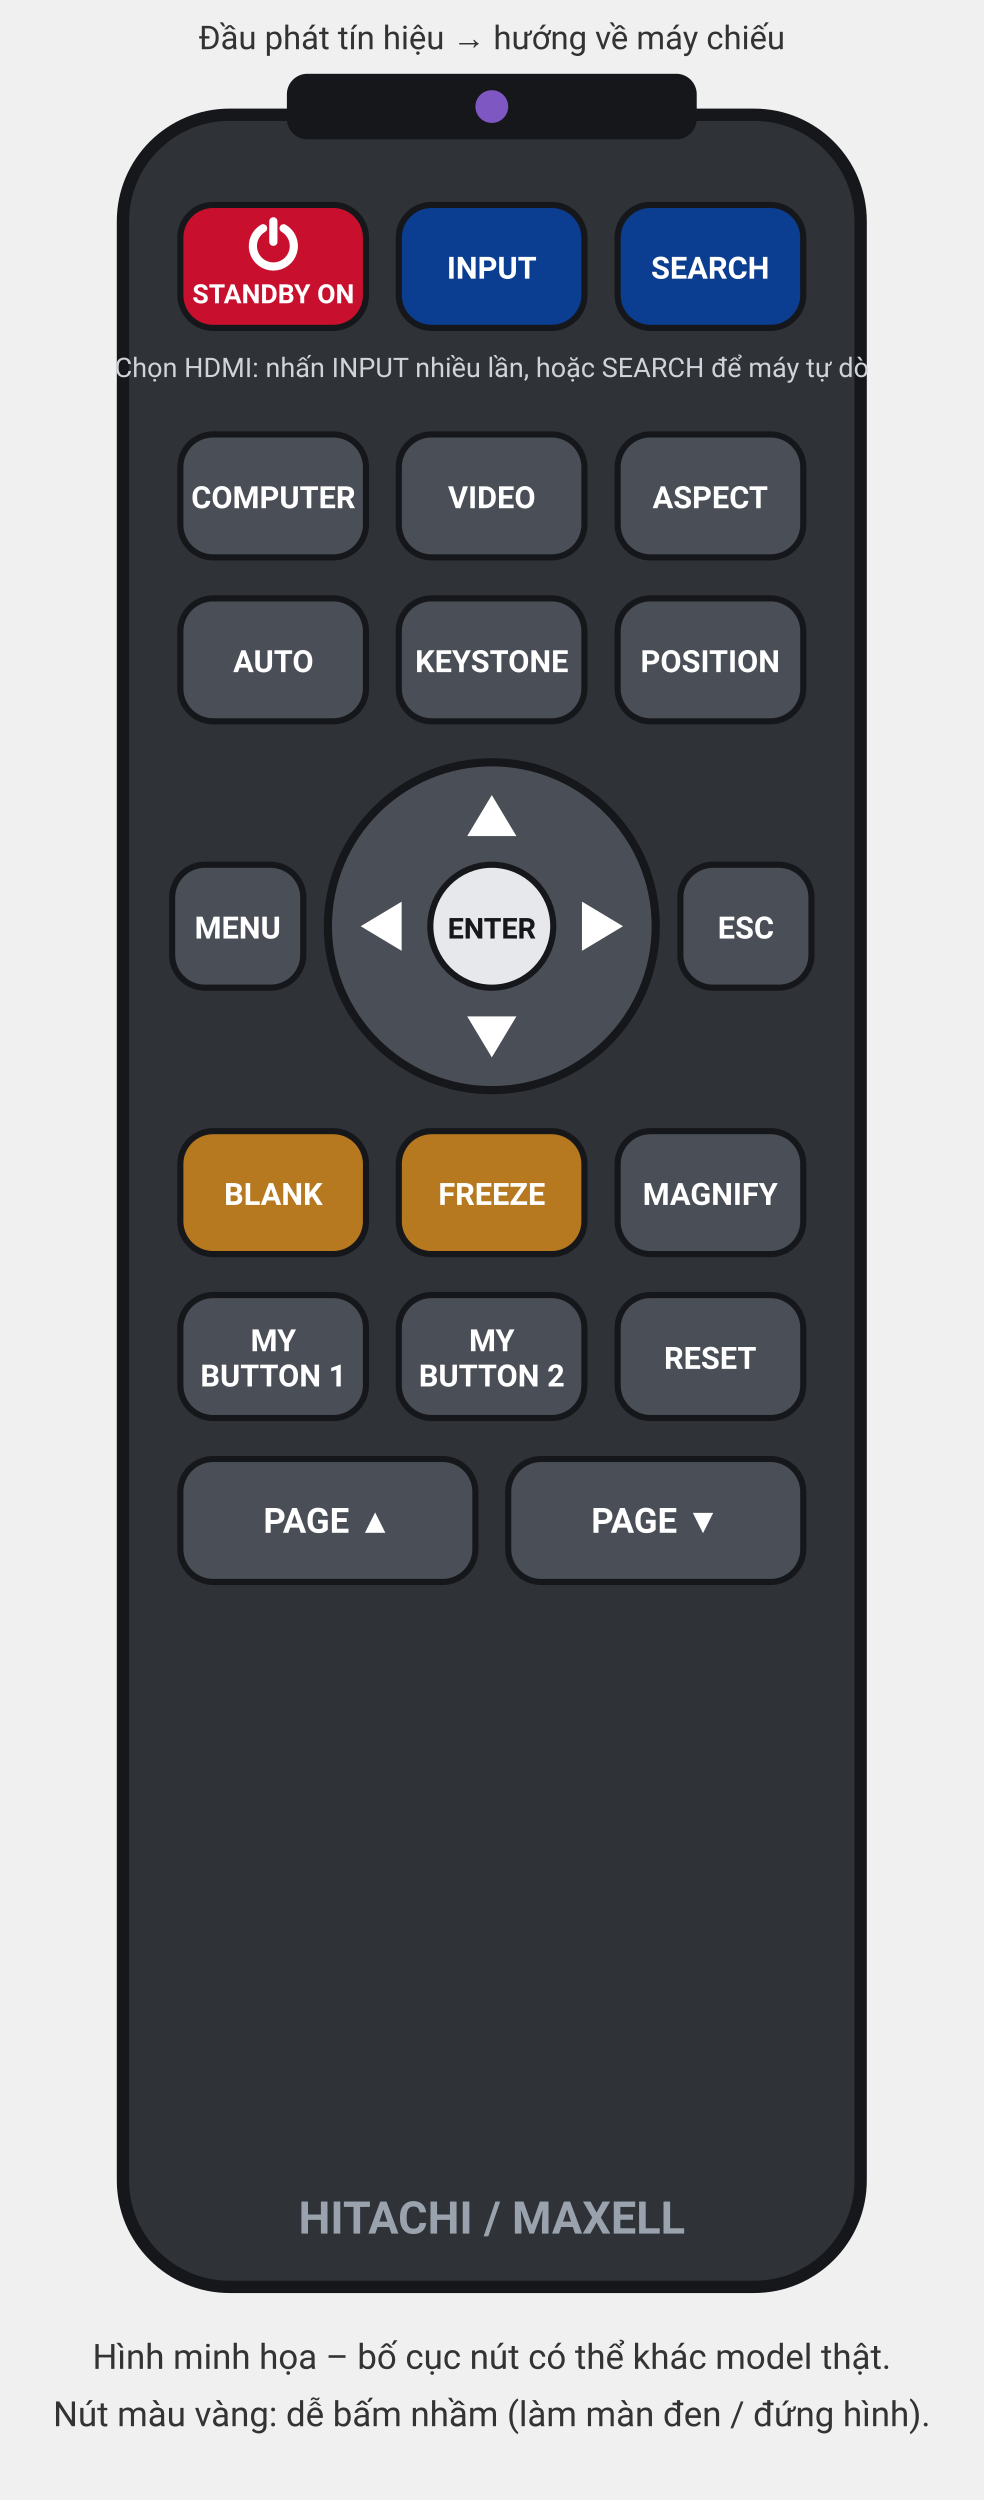
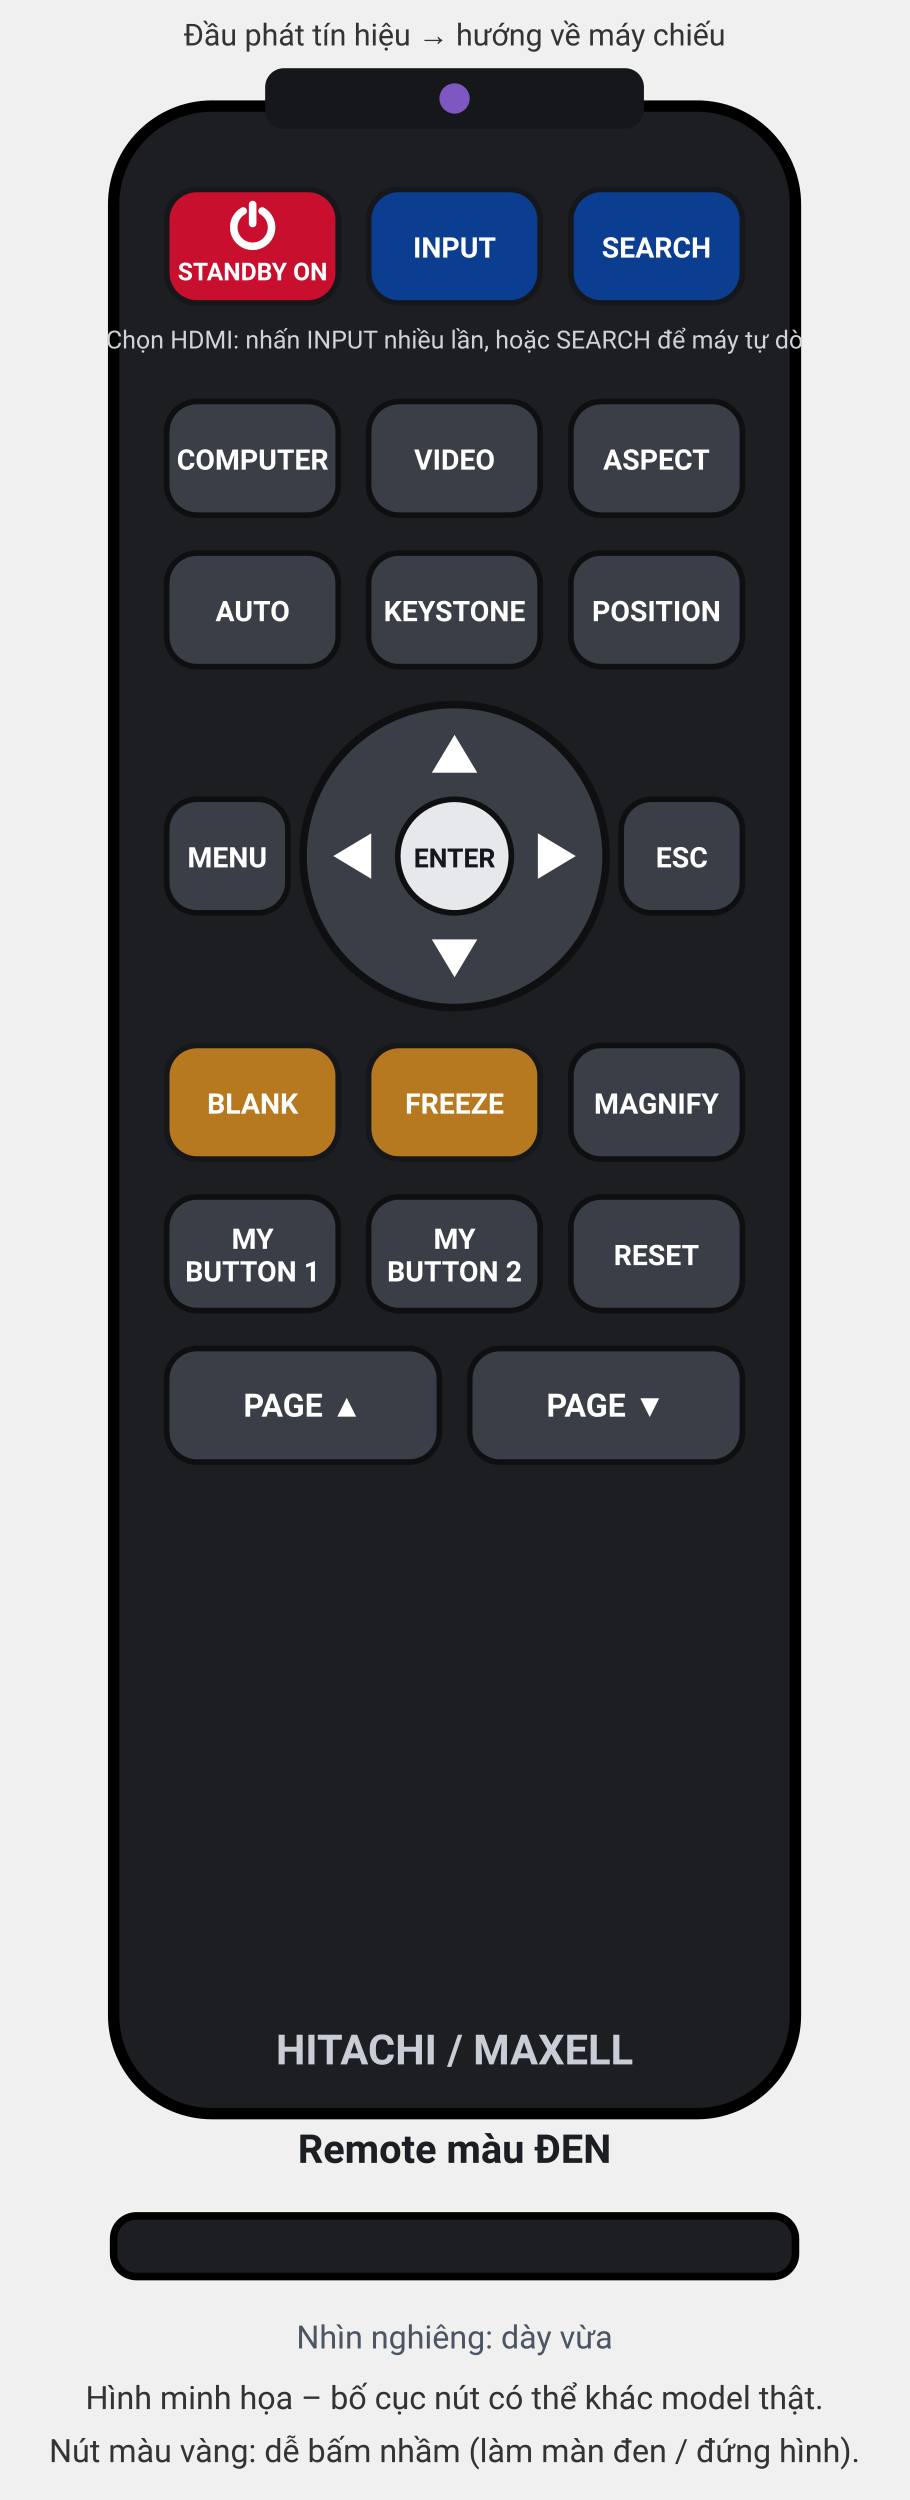
- <svg xmlns="http://www.w3.org/2000/svg" viewBox="0 0 240 610" width="240" height="610" role="img" aria-labelledby="title desc">
-   <rect x="30" y="28" width="180" height="530" rx="26" fill="#2f3237" stroke="#15171a" stroke-width="3" />
+ <svg xmlns="http://www.w3.org/2000/svg" viewBox="0 0 240 660" width="240" height="660" role="img" aria-labelledby="title desc">
+   <rect x="30.0" y="28" width="180" height="530" rx="26" fill="#1c1e22" stroke="#000000" stroke-width="3" />
  <rect x="70" y="18" width="100" height="16" rx="5" fill="#15171a" />
  <circle cx="120" cy="26" r="4" fill="#7e57c2" />
  <text x="120.0" y="12.0" font-family="system-ui, -apple-system, 'Segoe UI', Roboto, Arial, sans-serif" font-size="8" font-weight="400" fill="#333" text-anchor="middle">Đầu phát tín hiệu → hướng về máy chiếu</text>
  <rect x="44.0" y="50.0" width="45.3" height="30" rx="8" fill="#c8102e" stroke="#15171a" stroke-width="1.5" />
  <path d="M69.2 55.7 A5 5 0 1 1 64.2 55.7" fill="none" stroke="#ffffff" stroke-width="2" stroke-linecap="round" />
  <line x1="66.7" y1="54.0" x2="66.7" y2="59.0" stroke="#ffffff" stroke-width="2" stroke-linecap="round" />
  <text x="66.7" y="74.0" font-family="system-ui, -apple-system, 'Segoe UI', Roboto, Arial, sans-serif" font-size="6.5" font-weight="700" fill="#ffffff" text-anchor="middle">STANDBY ON</text>
  <rect x="97.3" y="50.0" width="45.3" height="30" rx="8" fill="#0b3d91" stroke="#15171a" stroke-width="1.5" />
  <text x="120.0" y="68.0" font-family="system-ui, -apple-system, 'Segoe UI', Roboto, Arial, sans-serif" font-size="7.5" font-weight="700" fill="#ffffff" text-anchor="middle">INPUT</text>
  <rect x="150.7" y="50.0" width="45.3" height="30" rx="8" fill="#0b3d91" stroke="#15171a" stroke-width="1.5" />
  <text x="173.3" y="68.0" font-family="system-ui, -apple-system, 'Segoe UI', Roboto, Arial, sans-serif" font-size="7.5" font-weight="700" fill="#ffffff" text-anchor="middle">SEARCH</text>
  <text x="120.0" y="92.0" font-family="system-ui, -apple-system, 'Segoe UI', Roboto, Arial, sans-serif" font-size="6.6" font-weight="400" fill="#d0d4da" text-anchor="middle">Chọn HDMI: nhấn INPUT nhiều lần, hoặc SEARCH để máy tự dò</text>
-   <rect x="44.0" y="106.0" width="45.3" height="30" rx="8" fill="#4a4f57" stroke="#15171a" stroke-width="1.5" />
+   <rect x="44.0" y="106.0" width="45.3" height="30" rx="8" fill="#3a3f47" stroke="#0e0f11" stroke-width="1.5" />
  <text x="66.7" y="124.0" font-family="system-ui, -apple-system, 'Segoe UI', Roboto, Arial, sans-serif" font-size="7.5" font-weight="700" fill="#ffffff" text-anchor="middle">COMPUTER</text>
-   <rect x="97.3" y="106.0" width="45.3" height="30" rx="8" fill="#4a4f57" stroke="#15171a" stroke-width="1.5" />
+   <rect x="97.3" y="106.0" width="45.3" height="30" rx="8" fill="#3a3f47" stroke="#0e0f11" stroke-width="1.5" />
  <text x="120.0" y="124.0" font-family="system-ui, -apple-system, 'Segoe UI', Roboto, Arial, sans-serif" font-size="7.5" font-weight="700" fill="#ffffff" text-anchor="middle">VIDEO</text>
-   <rect x="150.7" y="106.0" width="45.3" height="30" rx="8" fill="#4a4f57" stroke="#15171a" stroke-width="1.5" />
+   <rect x="150.7" y="106.0" width="45.3" height="30" rx="8" fill="#3a3f47" stroke="#0e0f11" stroke-width="1.5" />
  <text x="173.3" y="124.0" font-family="system-ui, -apple-system, 'Segoe UI', Roboto, Arial, sans-serif" font-size="7.5" font-weight="700" fill="#ffffff" text-anchor="middle">ASPECT</text>
-   <rect x="44.0" y="146.0" width="45.3" height="30" rx="8" fill="#4a4f57" stroke="#15171a" stroke-width="1.5" />
+   <rect x="44.0" y="146.0" width="45.3" height="30" rx="8" fill="#3a3f47" stroke="#0e0f11" stroke-width="1.5" />
  <text x="66.7" y="164.0" font-family="system-ui, -apple-system, 'Segoe UI', Roboto, Arial, sans-serif" font-size="7.5" font-weight="700" fill="#ffffff" text-anchor="middle">AUTO</text>
-   <rect x="97.3" y="146.0" width="45.3" height="30" rx="8" fill="#4a4f57" stroke="#15171a" stroke-width="1.5" />
+   <rect x="97.3" y="146.0" width="45.3" height="30" rx="8" fill="#3a3f47" stroke="#0e0f11" stroke-width="1.5" />
  <text x="120.0" y="164.0" font-family="system-ui, -apple-system, 'Segoe UI', Roboto, Arial, sans-serif" font-size="7.5" font-weight="700" fill="#ffffff" text-anchor="middle">KEYSTONE</text>
-   <rect x="150.7" y="146.0" width="45.3" height="30" rx="8" fill="#4a4f57" stroke="#15171a" stroke-width="1.5" />
+   <rect x="150.7" y="146.0" width="45.3" height="30" rx="8" fill="#3a3f47" stroke="#0e0f11" stroke-width="1.5" />
  <text x="173.3" y="164.0" font-family="system-ui, -apple-system, 'Segoe UI', Roboto, Arial, sans-serif" font-size="7.5" font-weight="700" fill="#ffffff" text-anchor="middle">POSITION</text>
-   <circle cx="120" cy="226" r="40" fill="#4a4f57" stroke="#15171a" stroke-width="2" />
-   <polygon points="120,194 114,204 126,204" fill="#fff" />
-   <polygon points="120,258 114,248 126,248" fill="#fff" />
-   <polygon points="88,226 98,220 98,232" fill="#fff" />
-   <polygon points="152,226 142,220 142,232" fill="#fff" />
-   <circle cx="120" cy="226" r="15" fill="#e6e8eb" stroke="#15171a" stroke-width="1.5" />
+   <circle cx="120" cy="226" r="40" fill="#3a3f47" stroke="#0e0f11" stroke-width="2" />
+   <polygon points="120,194 114,204 126,204" fill="#ffffff" />
+   <polygon points="120,258 114,248 126,248" fill="#ffffff" />
+   <polygon points="88,226 98,220 98,232" fill="#ffffff" />
+   <polygon points="152,226 142,220 142,232" fill="#ffffff" />
+   <circle cx="120" cy="226" r="15" fill="#e6e8eb" stroke="#0e0f11" stroke-width="1.5" />
  <text x="120.0" y="229.0" font-family="system-ui, -apple-system, 'Segoe UI', Roboto, Arial, sans-serif" font-size="7" font-weight="700" fill="#15171a" text-anchor="middle">ENTER</text>
-   <rect x="42.0" y="211.0" width="32.0" height="30" rx="8" fill="#4a4f57" stroke="#15171a" stroke-width="1.5" />
-   <text x="58.0" y="229.0" font-family="system-ui, -apple-system, 'Segoe UI', Roboto, Arial, sans-serif" font-size="7.5" font-weight="700" fill="#ffffff" text-anchor="middle">MENU</text>
-   <rect x="166.0" y="211.0" width="32.0" height="30" rx="8" fill="#4a4f57" stroke="#15171a" stroke-width="1.5" />
-   <text x="182.0" y="229.0" font-family="system-ui, -apple-system, 'Segoe UI', Roboto, Arial, sans-serif" font-size="7.5" font-weight="700" fill="#ffffff" text-anchor="middle">ESC</text>
+   <rect x="44.0" y="211.0" width="32.0" height="30" rx="8" fill="#3a3f47" stroke="#0e0f11" stroke-width="1.5" />
+   <text x="60.0" y="229.0" font-family="system-ui, -apple-system, 'Segoe UI', Roboto, Arial, sans-serif" font-size="7.5" font-weight="700" fill="#ffffff" text-anchor="middle">MENU</text>
+   <rect x="164.0" y="211.0" width="32.0" height="30" rx="8" fill="#3a3f47" stroke="#0e0f11" stroke-width="1.5" />
+   <text x="180.0" y="229.0" font-family="system-ui, -apple-system, 'Segoe UI', Roboto, Arial, sans-serif" font-size="7.5" font-weight="700" fill="#ffffff" text-anchor="middle">ESC</text>
  <rect x="44.0" y="276.0" width="45.3" height="30" rx="8" fill="#b7791f" stroke="#15171a" stroke-width="1.5" />
  <text x="66.7" y="294.0" font-family="system-ui, -apple-system, 'Segoe UI', Roboto, Arial, sans-serif" font-size="7.5" font-weight="700" fill="#ffffff" text-anchor="middle">BLANK</text>
  <rect x="97.3" y="276.0" width="45.3" height="30" rx="8" fill="#b7791f" stroke="#15171a" stroke-width="1.5" />
  <text x="120.0" y="294.0" font-family="system-ui, -apple-system, 'Segoe UI', Roboto, Arial, sans-serif" font-size="7.5" font-weight="700" fill="#ffffff" text-anchor="middle">FREEZE</text>
-   <rect x="150.7" y="276.0" width="45.3" height="30" rx="8" fill="#4a4f57" stroke="#15171a" stroke-width="1.5" />
+   <rect x="150.7" y="276.0" width="45.3" height="30" rx="8" fill="#3a3f47" stroke="#0e0f11" stroke-width="1.5" />
  <text x="173.3" y="294.0" font-family="system-ui, -apple-system, 'Segoe UI', Roboto, Arial, sans-serif" font-size="7.5" font-weight="700" fill="#ffffff" text-anchor="middle">MAGNIFY</text>
-   <rect x="44.0" y="316.0" width="45.3" height="30" rx="8" fill="#4a4f57" stroke="#15171a" stroke-width="1.5" />
+   <rect x="44.0" y="316.0" width="45.3" height="30" rx="8" fill="#3a3f47" stroke="#0e0f11" stroke-width="1.5" />
  <text x="66.7" y="329.7" font-family="system-ui, -apple-system, 'Segoe UI', Roboto, Arial, sans-serif" font-size="7.5" font-weight="700" fill="#ffffff" text-anchor="middle">MY</text>
  <text x="66.7" y="338.3" font-family="system-ui, -apple-system, 'Segoe UI', Roboto, Arial, sans-serif" font-size="7.5" font-weight="700" fill="#ffffff" text-anchor="middle">BUTTON 1</text>
-   <rect x="97.3" y="316.0" width="45.3" height="30" rx="8" fill="#4a4f57" stroke="#15171a" stroke-width="1.5" />
+   <rect x="97.3" y="316.0" width="45.3" height="30" rx="8" fill="#3a3f47" stroke="#0e0f11" stroke-width="1.5" />
  <text x="120.0" y="329.7" font-family="system-ui, -apple-system, 'Segoe UI', Roboto, Arial, sans-serif" font-size="7.5" font-weight="700" fill="#ffffff" text-anchor="middle">MY</text>
  <text x="120.0" y="338.3" font-family="system-ui, -apple-system, 'Segoe UI', Roboto, Arial, sans-serif" font-size="7.5" font-weight="700" fill="#ffffff" text-anchor="middle">BUTTON 2</text>
-   <rect x="150.7" y="316.0" width="45.3" height="30" rx="8" fill="#4a4f57" stroke="#15171a" stroke-width="1.5" />
+   <rect x="150.7" y="316.0" width="45.3" height="30" rx="8" fill="#3a3f47" stroke="#0e0f11" stroke-width="1.5" />
  <text x="173.3" y="334.0" font-family="system-ui, -apple-system, 'Segoe UI', Roboto, Arial, sans-serif" font-size="7.5" font-weight="700" fill="#ffffff" text-anchor="middle">RESET</text>
-   <rect x="44.0" y="356.0" width="72.0" height="30" rx="8" fill="#4a4f57" stroke="#15171a" stroke-width="1.5" />
+   <rect x="44.0" y="356.0" width="72.0" height="30" rx="8" fill="#3a3f47" stroke="#0e0f11" stroke-width="1.5" />
  <text x="80.0" y="374.0" font-family="system-ui, -apple-system, 'Segoe UI', Roboto, Arial, sans-serif" font-size="8.5" font-weight="700" fill="#ffffff" text-anchor="middle">PAGE ▲</text>
-   <rect x="124.0" y="356.0" width="72.0" height="30" rx="8" fill="#4a4f57" stroke="#15171a" stroke-width="1.5" />
+   <rect x="124.0" y="356.0" width="72.0" height="30" rx="8" fill="#3a3f47" stroke="#0e0f11" stroke-width="1.5" />
  <text x="160.0" y="374.0" font-family="system-ui, -apple-system, 'Segoe UI', Roboto, Arial, sans-serif" font-size="8.5" font-weight="700" fill="#ffffff" text-anchor="middle">PAGE ▼</text>
-   <text x="120.0" y="545.0" font-family="system-ui, -apple-system, 'Segoe UI', Roboto, Arial, sans-serif" font-size="11" font-weight="700" fill="#9aa3ad" text-anchor="middle">HITACHI / MAXELL</text>
-   <text x="120.0" y="578.0" font-family="system-ui, -apple-system, 'Segoe UI', Roboto, Arial, sans-serif" font-size="8.5" font-weight="400" fill="#333" text-anchor="middle">Hình minh họa – bố cục nút có thể khác model thật.</text>
-   <text x="120.0" y="592.0" font-family="system-ui, -apple-system, 'Segoe UI', Roboto, Arial, sans-serif" font-size="8.5" font-weight="400" fill="#333" text-anchor="middle">Nút màu vàng: dễ bấm nhầm (làm màn đen / đứng hình).</text>
+   <text x="120.0" y="545.0" font-family="system-ui, -apple-system, 'Segoe UI', Roboto, Arial, sans-serif" font-size="11" font-weight="700" fill="#c9ced6" text-anchor="middle">HITACHI / MAXELL</text>
+   <text x="120.0" y="571.0" font-family="system-ui, -apple-system, 'Segoe UI', Roboto, Arial, sans-serif" font-size="10.5" font-weight="700" fill="#1b1f24" text-anchor="middle">Remote màu ĐEN</text>
+   <rect x="30.0" y="585.0" width="180" height="16" rx="6.0" fill="#1c1e22" stroke="#000000" stroke-width="2" />
+   <text x="120.0" y="620.0" font-family="system-ui, -apple-system, 'Segoe UI', Roboto, Arial, sans-serif" font-size="8.5" font-weight="400" fill="#4b5563" text-anchor="middle">Nhìn nghiêng: dày vừa</text>
+   <text x="120.0" y="636.0" font-family="system-ui, -apple-system, 'Segoe UI', Roboto, Arial, sans-serif" font-size="8.5" font-weight="400" fill="#333" text-anchor="middle">Hình minh họa – bố cục nút có thể khác model thật.</text>
+   <text x="120.0" y="650.0" font-family="system-ui, -apple-system, 'Segoe UI', Roboto, Arial, sans-serif" font-size="8.5" font-weight="400" fill="#333" text-anchor="middle">Nút màu vàng: dễ bấm nhầm (làm màn đen / đứng hình).</text>
</svg>
